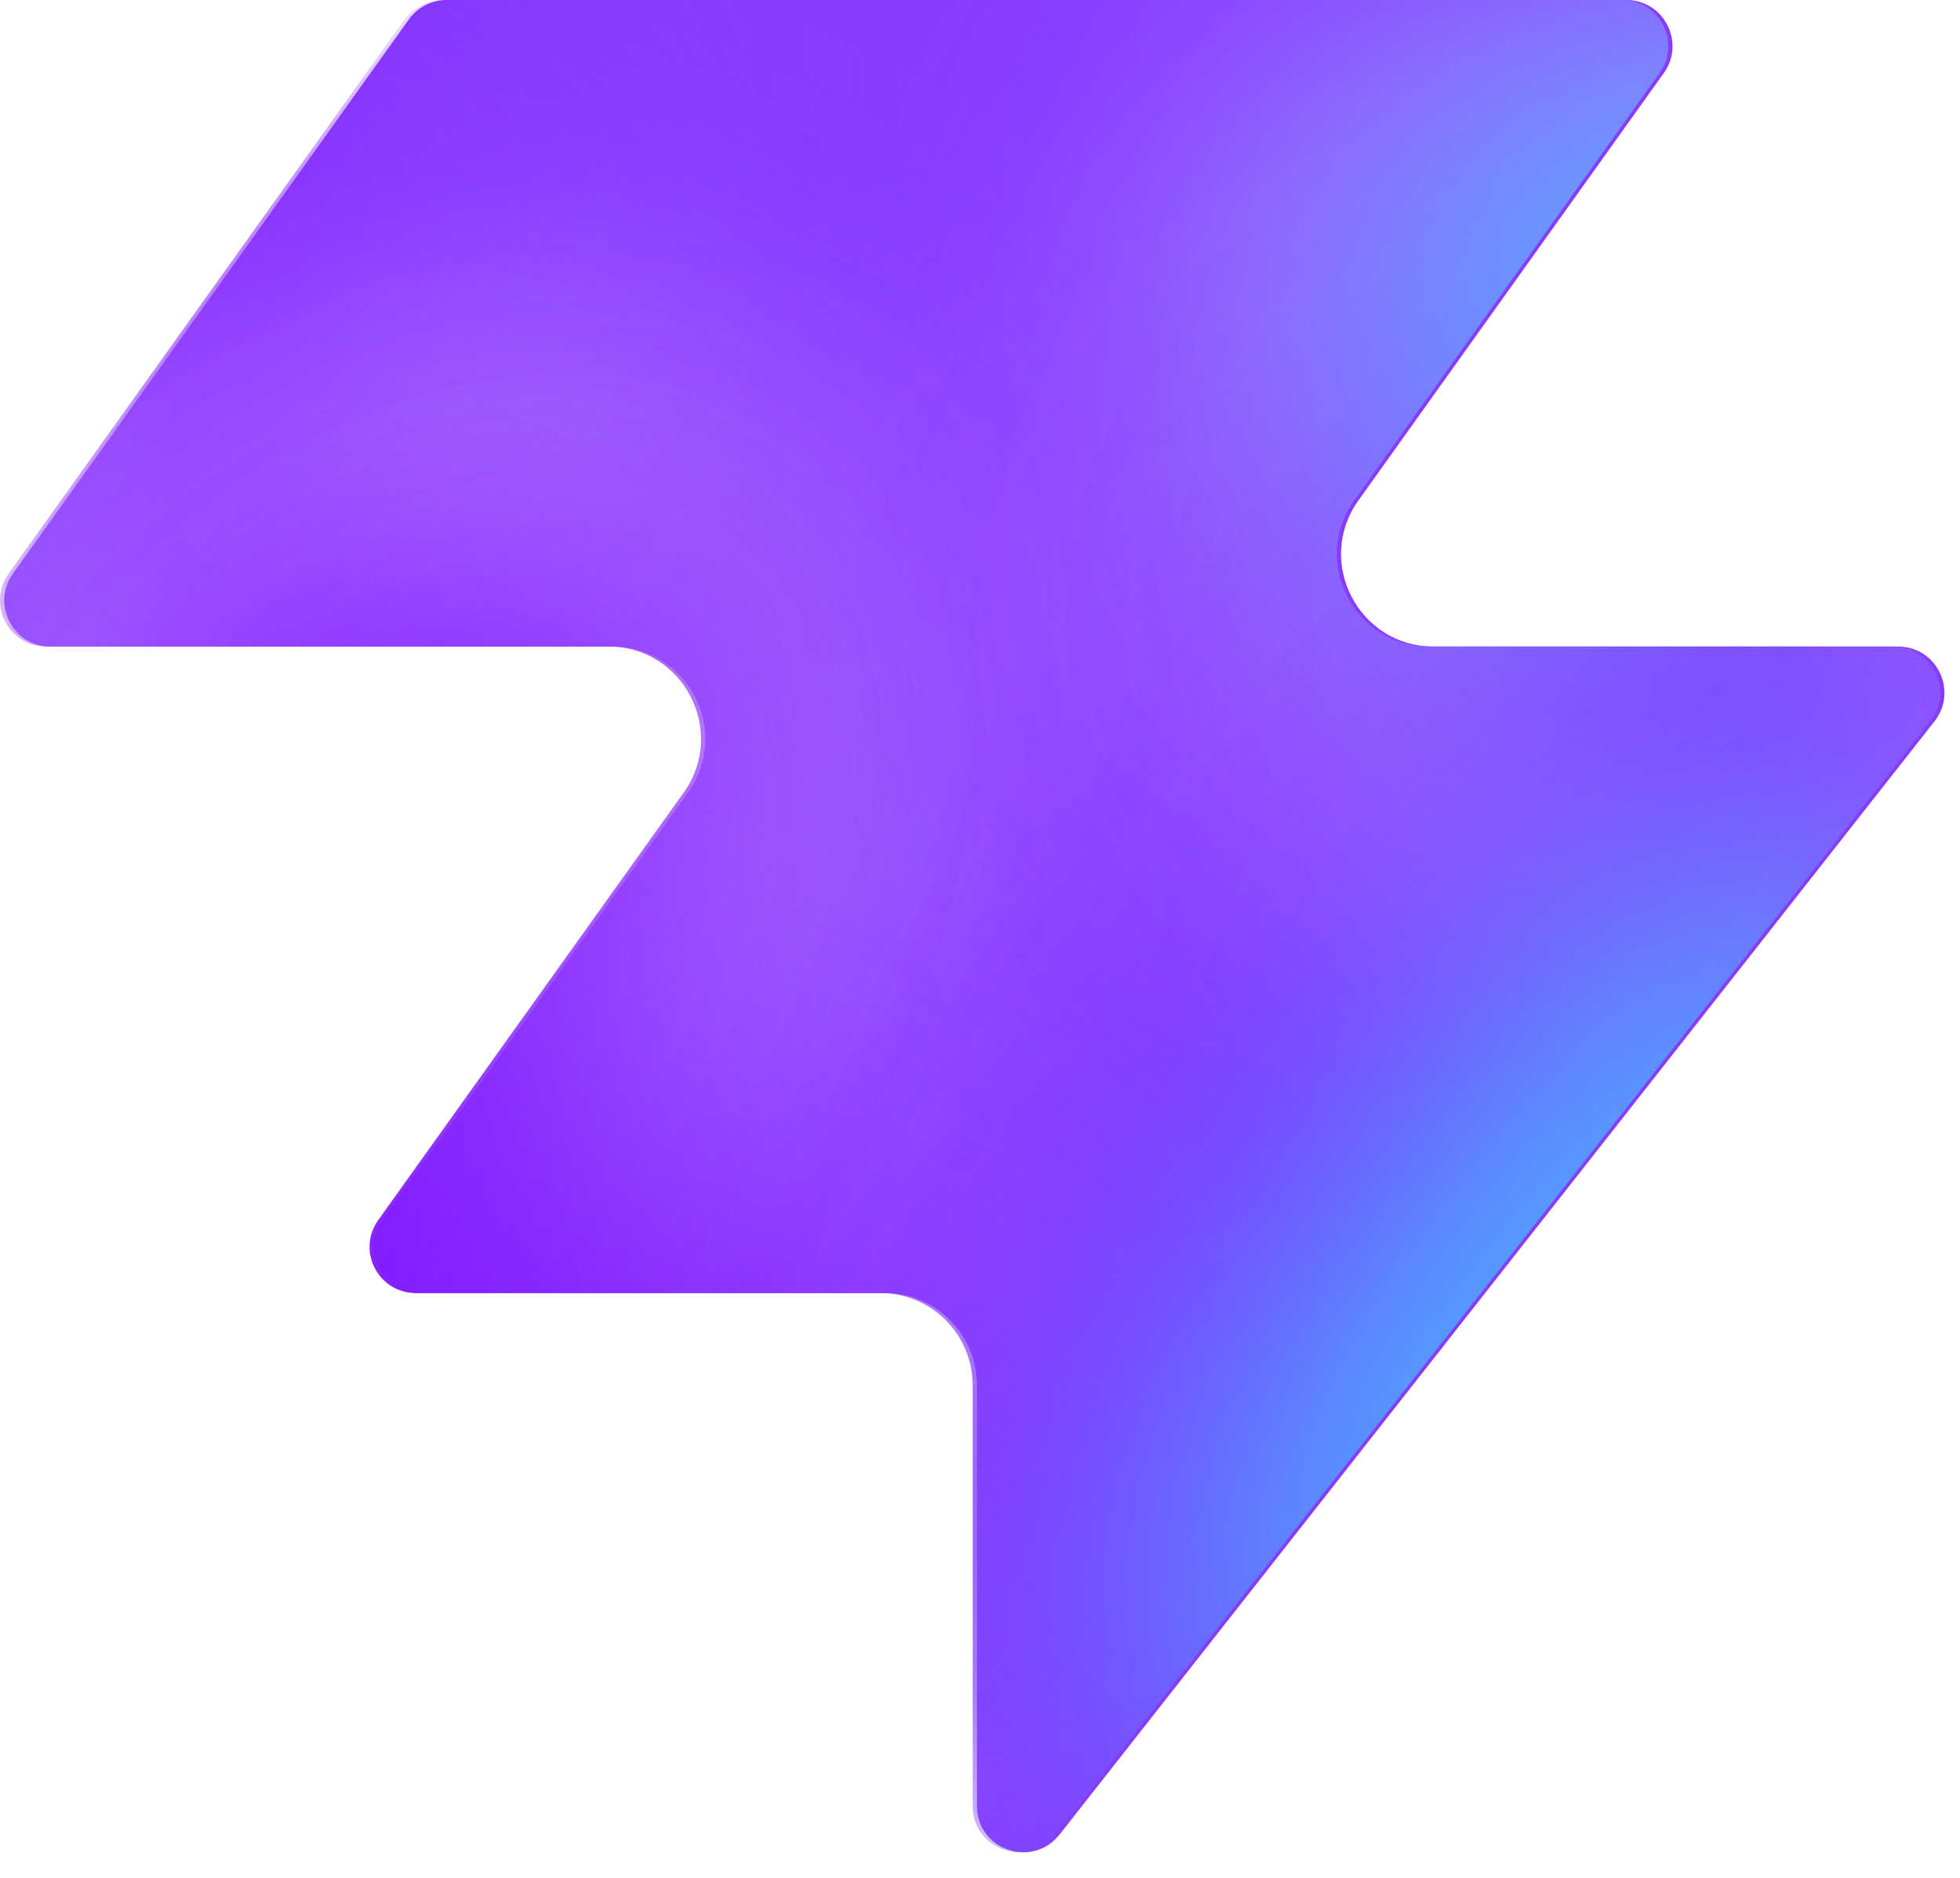
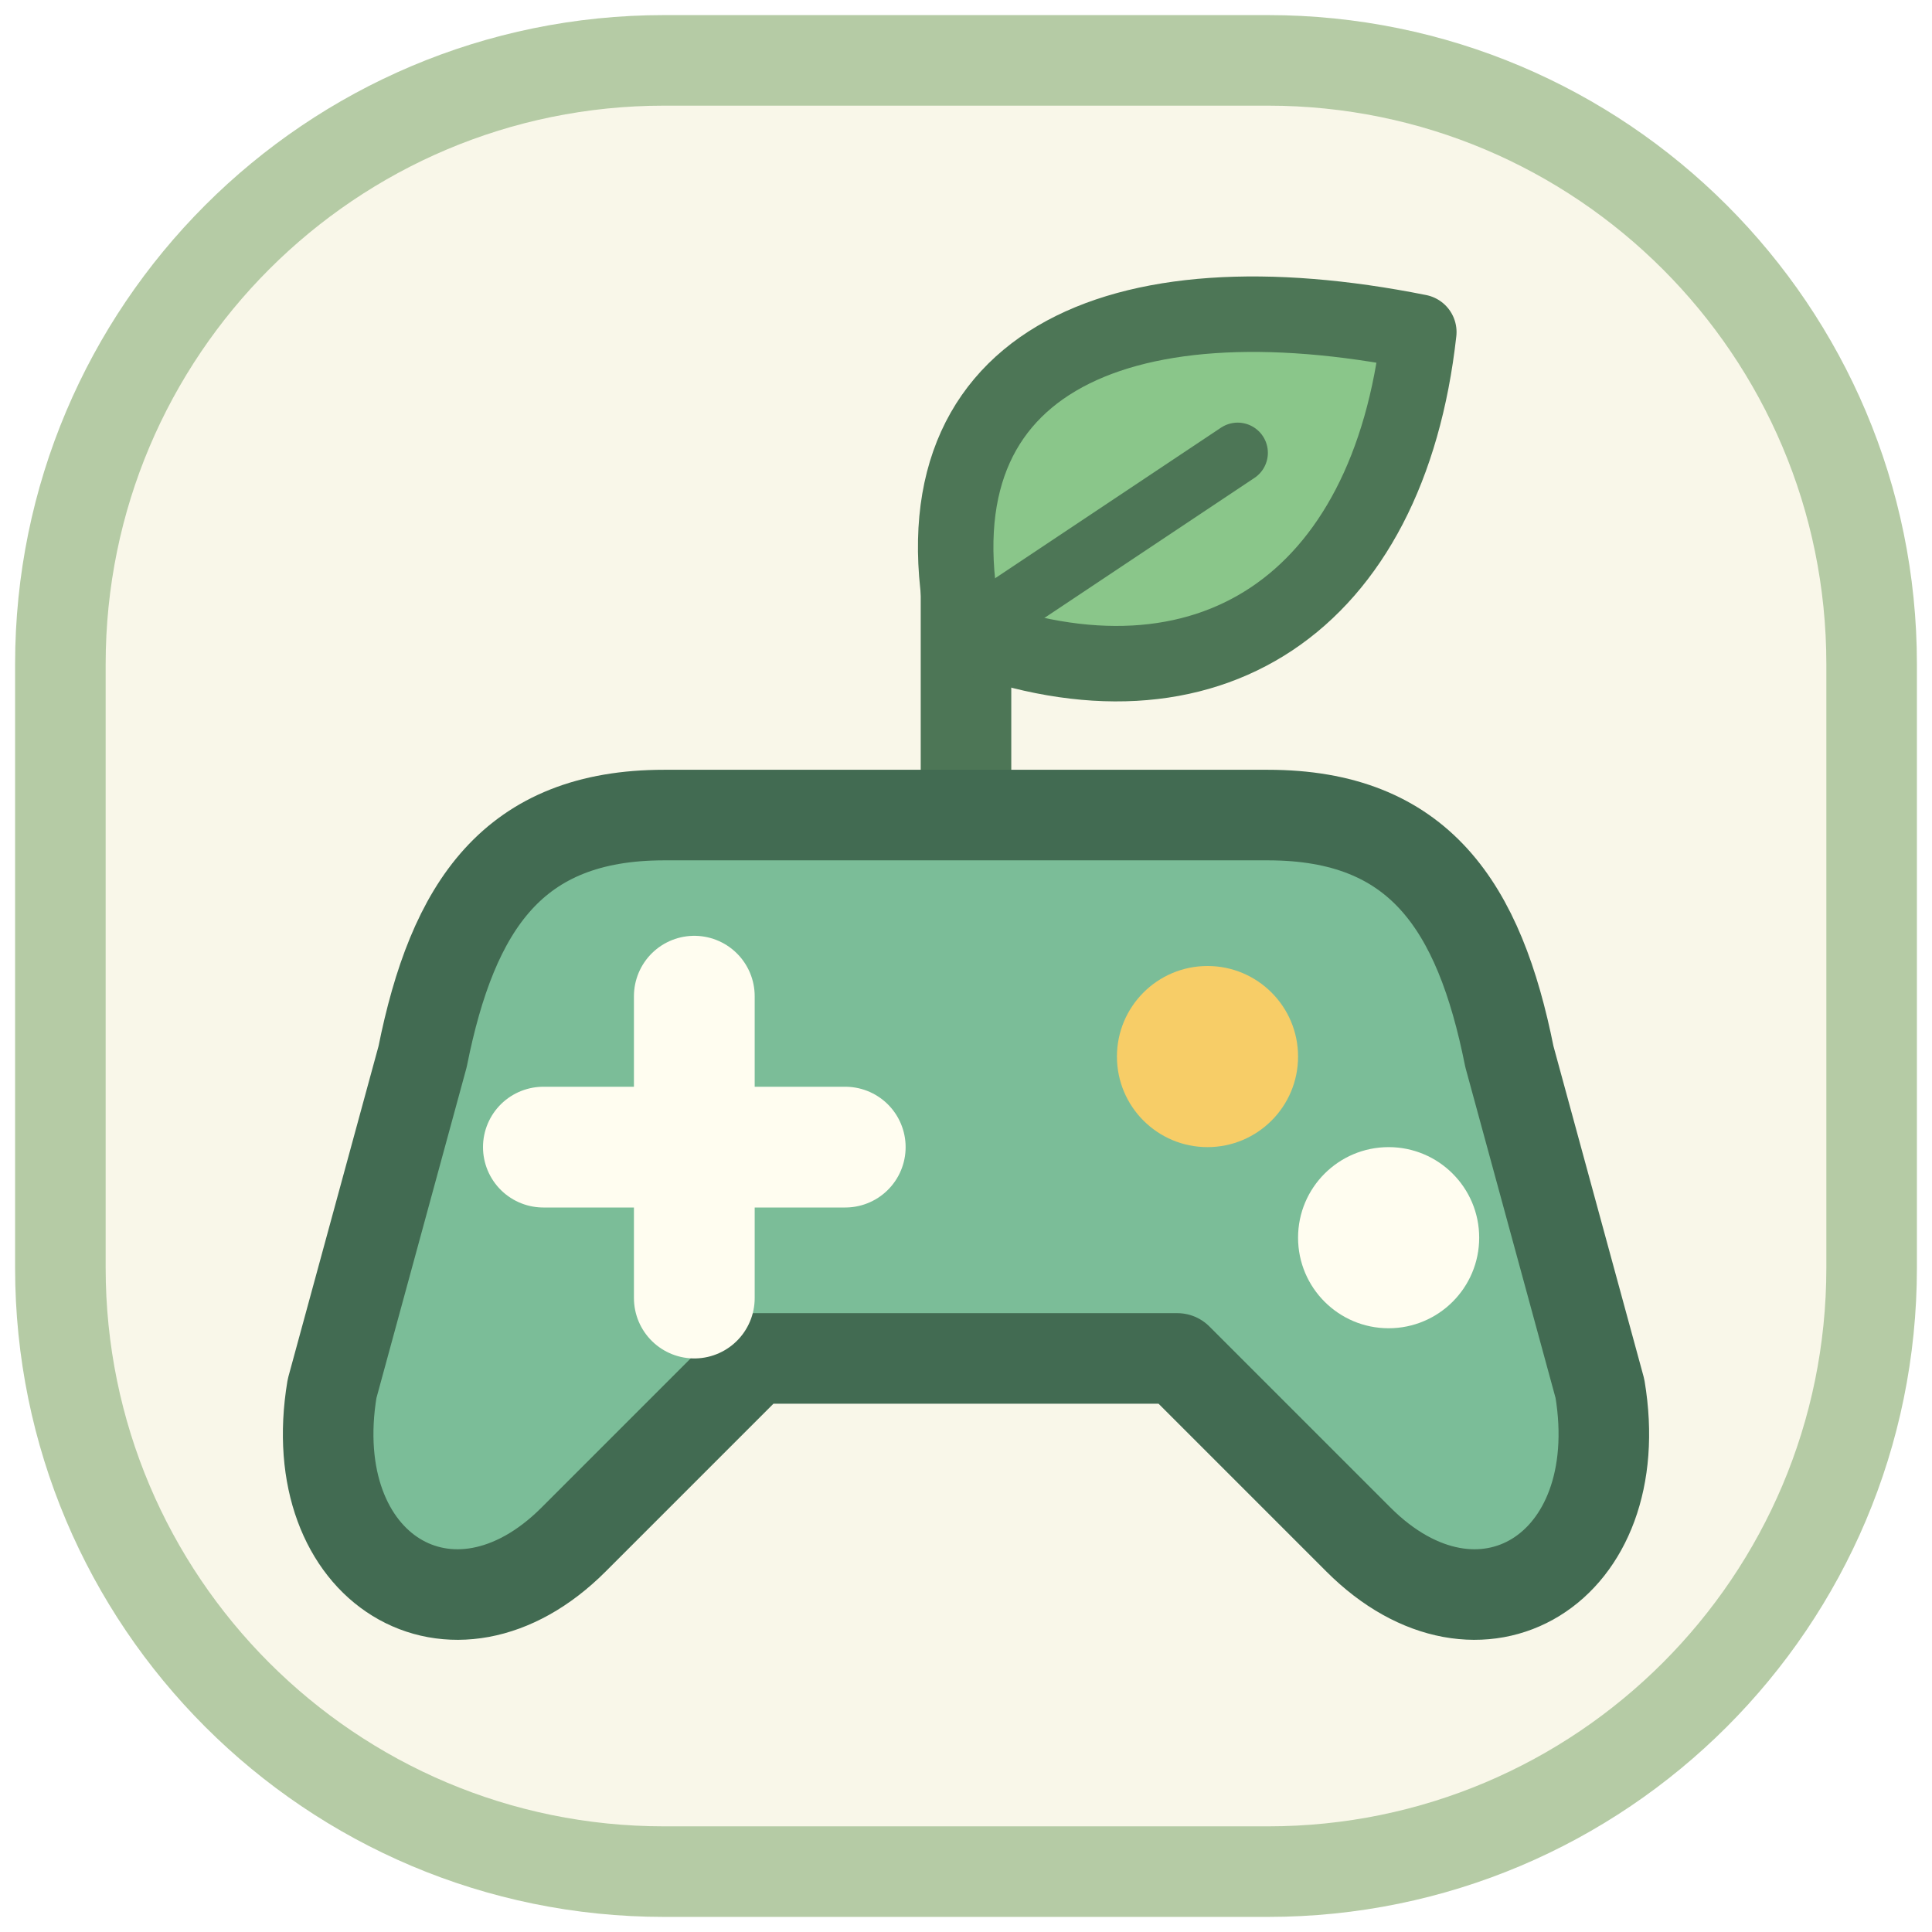
- <svg xmlns="http://www.w3.org/2000/svg" width="48" height="46" fill="none" viewBox="0 0 48 46">
-   <path fill="#863bff" d="M25.946 44.938c-.664.845-2.021.375-2.021-.698V33.937a2.26 2.26 0 0 0-2.262-2.262H10.287c-.92 0-1.456-1.04-.92-1.788l7.48-10.471c1.07-1.497 0-3.578-1.842-3.578H1.237c-.92 0-1.456-1.04-.92-1.788L10.013.474c.214-.297.556-.474.92-.474h28.894c.92 0 1.456 1.04.92 1.788l-7.48 10.471c-1.07 1.498 0 3.579 1.842 3.579h11.377c.943 0 1.473 1.088.89 1.83L25.947 44.94z" style="fill:#863bff;fill:color(display-p3 .525 .23 1);fill-opacity:1" />
-   <mask id="a" width="48" height="46" x="0" y="0" maskUnits="userSpaceOnUse" style="mask-type:alpha">
-     <path fill="#000" d="M25.842 44.938c-.664.844-2.021.375-2.021-.698V33.937a2.26 2.26 0 0 0-2.262-2.262H10.183c-.92 0-1.456-1.04-.92-1.788l7.48-10.471c1.07-1.498 0-3.579-1.842-3.579H1.133c-.92 0-1.456-1.04-.92-1.787L9.91.473c.214-.297.556-.474.92-.474h28.894c.92 0 1.456 1.04.92 1.788l-7.48 10.471c-1.07 1.498 0 3.578 1.842 3.578h11.377c.943 0 1.473 1.088.89 1.832L25.843 44.94z" style="fill:#000;fill-opacity:1" />
-   </mask>
-   <g mask="url(#a)">
-     <g filter="url(#b)">
-       <ellipse cx="5.508" cy="14.704" fill="#ede6ff" rx="5.508" ry="14.704" style="fill:#ede6ff;fill:color(display-p3 .927 .903 1);fill-opacity:1" transform="matrix(.00324 1 1 -.00324 -4.47 31.516)" />
-     </g>
-     <g filter="url(#c)">
-       <ellipse cx="10.399" cy="29.851" fill="#ede6ff" rx="10.399" ry="29.851" style="fill:#ede6ff;fill:color(display-p3 .927 .903 1);fill-opacity:1" transform="matrix(.00324 1 1 -.00324 -39.328 7.883)" />
-     </g>
-     <g filter="url(#d)">
-       <ellipse cx="5.508" cy="30.487" fill="#7e14ff" rx="5.508" ry="30.487" style="fill:#7e14ff;fill:color(display-p3 .492 .077 1);fill-opacity:1" transform="rotate(89.814 -25.913 -14.639)scale(1 -1)" />
-     </g>
-     <g filter="url(#e)">
-       <ellipse cx="5.508" cy="30.599" fill="#7e14ff" rx="5.508" ry="30.599" style="fill:#7e14ff;fill:color(display-p3 .492 .077 1);fill-opacity:1" transform="rotate(89.814 -32.644 -3.334)scale(1 -1)" />
-     </g>
-     <g filter="url(#f)">
-       <ellipse cx="5.508" cy="30.599" fill="#7e14ff" rx="5.508" ry="30.599" style="fill:#7e14ff;fill:color(display-p3 .492 .077 1);fill-opacity:1" transform="matrix(.00324 1 1 -.00324 -34.34 30.47)" />
-     </g>
-     <g filter="url(#g)">
-       <ellipse cx="14.072" cy="22.078" fill="#ede6ff" rx="14.072" ry="22.078" style="fill:#ede6ff;fill:color(display-p3 .927 .903 1);fill-opacity:1" transform="rotate(93.35 24.506 48.493)scale(-1 1)" />
-     </g>
-     <g filter="url(#h)">
-       <ellipse cx="3.47" cy="21.501" fill="#7e14ff" rx="3.47" ry="21.501" style="fill:#7e14ff;fill:color(display-p3 .492 .077 1);fill-opacity:1" transform="rotate(89.009 28.708 47.59)scale(-1 1)" />
-     </g>
-     <g filter="url(#i)">
-       <ellipse cx="3.47" cy="21.501" fill="#7e14ff" rx="3.47" ry="21.501" style="fill:#7e14ff;fill:color(display-p3 .492 .077 1);fill-opacity:1" transform="rotate(89.009 28.708 47.59)scale(-1 1)" />
-     </g>
-     <g filter="url(#j)">
-       <ellipse cx=".387" cy="8.972" fill="#7e14ff" rx="4.407" ry="29.108" style="fill:#7e14ff;fill:color(display-p3 .492 .077 1);fill-opacity:1" transform="rotate(39.51 .387 8.972)" />
-     </g>
-     <g filter="url(#k)">
-       <ellipse cx="47.523" cy="-6.092" fill="#7e14ff" rx="4.407" ry="29.108" style="fill:#7e14ff;fill:color(display-p3 .492 .077 1);fill-opacity:1" transform="rotate(37.892 47.523 -6.092)" />
-     </g>
-     <g filter="url(#l)">
-       <ellipse cx="41.412" cy="6.333" fill="#47bfff" rx="5.971" ry="9.665" style="fill:#47bfff;fill:color(display-p3 .28 .748 1);fill-opacity:1" transform="rotate(37.892 41.412 6.333)" />
-     </g>
-     <g filter="url(#m)">
-       <ellipse cx="-1.879" cy="38.332" fill="#7e14ff" rx="4.407" ry="29.108" style="fill:#7e14ff;fill:color(display-p3 .492 .077 1);fill-opacity:1" transform="rotate(37.892 -1.88 38.332)" />
-     </g>
-     <g filter="url(#n)">
-       <ellipse cx="-1.879" cy="38.332" fill="#7e14ff" rx="4.407" ry="29.108" style="fill:#7e14ff;fill:color(display-p3 .492 .077 1);fill-opacity:1" transform="rotate(37.892 -1.88 38.332)" />
-     </g>
-     <g filter="url(#o)">
-       <ellipse cx="35.651" cy="29.907" fill="#7e14ff" rx="4.407" ry="29.108" style="fill:#7e14ff;fill:color(display-p3 .492 .077 1);fill-opacity:1" transform="rotate(37.892 35.651 29.907)" />
-     </g>
-     <g filter="url(#p)">
-       <ellipse cx="38.418" cy="32.4" fill="#47bfff" rx="5.971" ry="15.297" style="fill:#47bfff;fill:color(display-p3 .28 .748 1);fill-opacity:1" transform="rotate(37.892 38.418 32.4)" />
-     </g>
-   </g>
-   <defs>
-     <filter id="b" width="60.045" height="41.654" x="-19.77" y="16.149" color-interpolation-filters="sRGB" filterUnits="userSpaceOnUse">
-       <feFlood flood-opacity="0" result="BackgroundImageFix" />
-       <feBlend in="SourceGraphic" in2="BackgroundImageFix" result="shape" />
-       <feGaussianBlur result="effect1_foregroundBlur_2002_17158" stdDeviation="7.659" />
-     </filter>
-     <filter id="c" width="90.34" height="51.437" x="-54.613" y="-7.533" color-interpolation-filters="sRGB" filterUnits="userSpaceOnUse">
-       <feFlood flood-opacity="0" result="BackgroundImageFix" />
-       <feBlend in="SourceGraphic" in2="BackgroundImageFix" result="shape" />
-       <feGaussianBlur result="effect1_foregroundBlur_2002_17158" stdDeviation="7.659" />
-     </filter>
-     <filter id="d" width="79.355" height="29.4" x="-49.64" y="2.03" color-interpolation-filters="sRGB" filterUnits="userSpaceOnUse">
-       <feFlood flood-opacity="0" result="BackgroundImageFix" />
-       <feBlend in="SourceGraphic" in2="BackgroundImageFix" result="shape" />
-       <feGaussianBlur result="effect1_foregroundBlur_2002_17158" stdDeviation="4.596" />
-     </filter>
-     <filter id="e" width="79.579" height="29.4" x="-45.045" y="20.029" color-interpolation-filters="sRGB" filterUnits="userSpaceOnUse">
-       <feFlood flood-opacity="0" result="BackgroundImageFix" />
-       <feBlend in="SourceGraphic" in2="BackgroundImageFix" result="shape" />
-       <feGaussianBlur result="effect1_foregroundBlur_2002_17158" stdDeviation="4.596" />
-     </filter>
-     <filter id="f" width="79.579" height="29.4" x="-43.513" y="21.178" color-interpolation-filters="sRGB" filterUnits="userSpaceOnUse">
-       <feFlood flood-opacity="0" result="BackgroundImageFix" />
-       <feBlend in="SourceGraphic" in2="BackgroundImageFix" result="shape" />
-       <feGaussianBlur result="effect1_foregroundBlur_2002_17158" stdDeviation="4.596" />
-     </filter>
-     <filter id="g" width="74.749" height="58.852" x="15.756" y="-17.901" color-interpolation-filters="sRGB" filterUnits="userSpaceOnUse">
-       <feFlood flood-opacity="0" result="BackgroundImageFix" />
-       <feBlend in="SourceGraphic" in2="BackgroundImageFix" result="shape" />
-       <feGaussianBlur result="effect1_foregroundBlur_2002_17158" stdDeviation="7.659" />
-     </filter>
-     <filter id="h" width="61.377" height="25.362" x="23.548" y="2.284" color-interpolation-filters="sRGB" filterUnits="userSpaceOnUse">
-       <feFlood flood-opacity="0" result="BackgroundImageFix" />
-       <feBlend in="SourceGraphic" in2="BackgroundImageFix" result="shape" />
-       <feGaussianBlur result="effect1_foregroundBlur_2002_17158" stdDeviation="4.596" />
-     </filter>
-     <filter id="i" width="61.377" height="25.362" x="23.548" y="2.284" color-interpolation-filters="sRGB" filterUnits="userSpaceOnUse">
-       <feFlood flood-opacity="0" result="BackgroundImageFix" />
-       <feBlend in="SourceGraphic" in2="BackgroundImageFix" result="shape" />
-       <feGaussianBlur result="effect1_foregroundBlur_2002_17158" stdDeviation="4.596" />
-     </filter>
-     <filter id="j" width="56.045" height="63.649" x="-27.636" y="-22.853" color-interpolation-filters="sRGB" filterUnits="userSpaceOnUse">
-       <feFlood flood-opacity="0" result="BackgroundImageFix" />
-       <feBlend in="SourceGraphic" in2="BackgroundImageFix" result="shape" />
-       <feGaussianBlur result="effect1_foregroundBlur_2002_17158" stdDeviation="4.596" />
-     </filter>
-     <filter id="k" width="54.814" height="64.646" x="20.116" y="-38.415" color-interpolation-filters="sRGB" filterUnits="userSpaceOnUse">
-       <feFlood flood-opacity="0" result="BackgroundImageFix" />
-       <feBlend in="SourceGraphic" in2="BackgroundImageFix" result="shape" />
-       <feGaussianBlur result="effect1_foregroundBlur_2002_17158" stdDeviation="4.596" />
-     </filter>
-     <filter id="l" width="33.541" height="35.313" x="24.641" y="-11.323" color-interpolation-filters="sRGB" filterUnits="userSpaceOnUse">
-       <feFlood flood-opacity="0" result="BackgroundImageFix" />
-       <feBlend in="SourceGraphic" in2="BackgroundImageFix" result="shape" />
-       <feGaussianBlur result="effect1_foregroundBlur_2002_17158" stdDeviation="4.596" />
-     </filter>
-     <filter id="m" width="54.814" height="64.646" x="-29.286" y="6.009" color-interpolation-filters="sRGB" filterUnits="userSpaceOnUse">
-       <feFlood flood-opacity="0" result="BackgroundImageFix" />
-       <feBlend in="SourceGraphic" in2="BackgroundImageFix" result="shape" />
-       <feGaussianBlur result="effect1_foregroundBlur_2002_17158" stdDeviation="4.596" />
-     </filter>
-     <filter id="n" width="54.814" height="64.646" x="-29.286" y="6.009" color-interpolation-filters="sRGB" filterUnits="userSpaceOnUse">
-       <feFlood flood-opacity="0" result="BackgroundImageFix" />
-       <feBlend in="SourceGraphic" in2="BackgroundImageFix" result="shape" />
-       <feGaussianBlur result="effect1_foregroundBlur_2002_17158" stdDeviation="4.596" />
-     </filter>
-     <filter id="o" width="54.814" height="64.646" x="8.244" y="-2.416" color-interpolation-filters="sRGB" filterUnits="userSpaceOnUse">
-       <feFlood flood-opacity="0" result="BackgroundImageFix" />
-       <feBlend in="SourceGraphic" in2="BackgroundImageFix" result="shape" />
-       <feGaussianBlur result="effect1_foregroundBlur_2002_17158" stdDeviation="4.596" />
-     </filter>
-     <filter id="p" width="39.409" height="43.623" x="18.713" y="10.588" color-interpolation-filters="sRGB" filterUnits="userSpaceOnUse">
-       <feFlood flood-opacity="0" result="BackgroundImageFix" />
-       <feBlend in="SourceGraphic" in2="BackgroundImageFix" result="shape" />
-       <feGaussianBlur result="effect1_foregroundBlur_2002_17158" stdDeviation="4.596" />
-     </filter>
-   </defs>
+ <svg xmlns="http://www.w3.org/2000/svg" width="64" height="64" viewBox="0 0 64 64" fill="none">
+   <rect x="2" y="2" width="60" height="60" rx="20" fill="#F9F7E9" stroke="#B5CBA5" stroke-width="3" />
+   <path d="M32 28V19" stroke="#4D7656" stroke-width="3" stroke-linecap="round" />
+   <path d="M32 21C30 12 37 9 47 11C46 20 40 24 32 21Z" fill="#8AC68A" stroke="#4D7656" stroke-width="2.5" stroke-linejoin="round" />
+   <path d="M32 21L41 15" stroke="#4D7656" stroke-width="2" stroke-linecap="round" />
+   <path d="M22 27H42C47 27 49 30 50 35L53 46C54 52 49 55 45 51L39 45H25L19 51C15 55 10 52 11 46L14 35C15 30 17 27 22 27Z" fill="#7BBD98" stroke="#426B52" stroke-width="3" stroke-linejoin="round" />
+   <path d="M23 33V43M18 38H28" stroke="#FFFDF0" stroke-width="4" stroke-linecap="round" />
+   <circle cx="40" cy="35" r="3" fill="#F7CD67" />
+   <circle cx="46" cy="41" r="3" fill="#FFFDF0" />
</svg>
